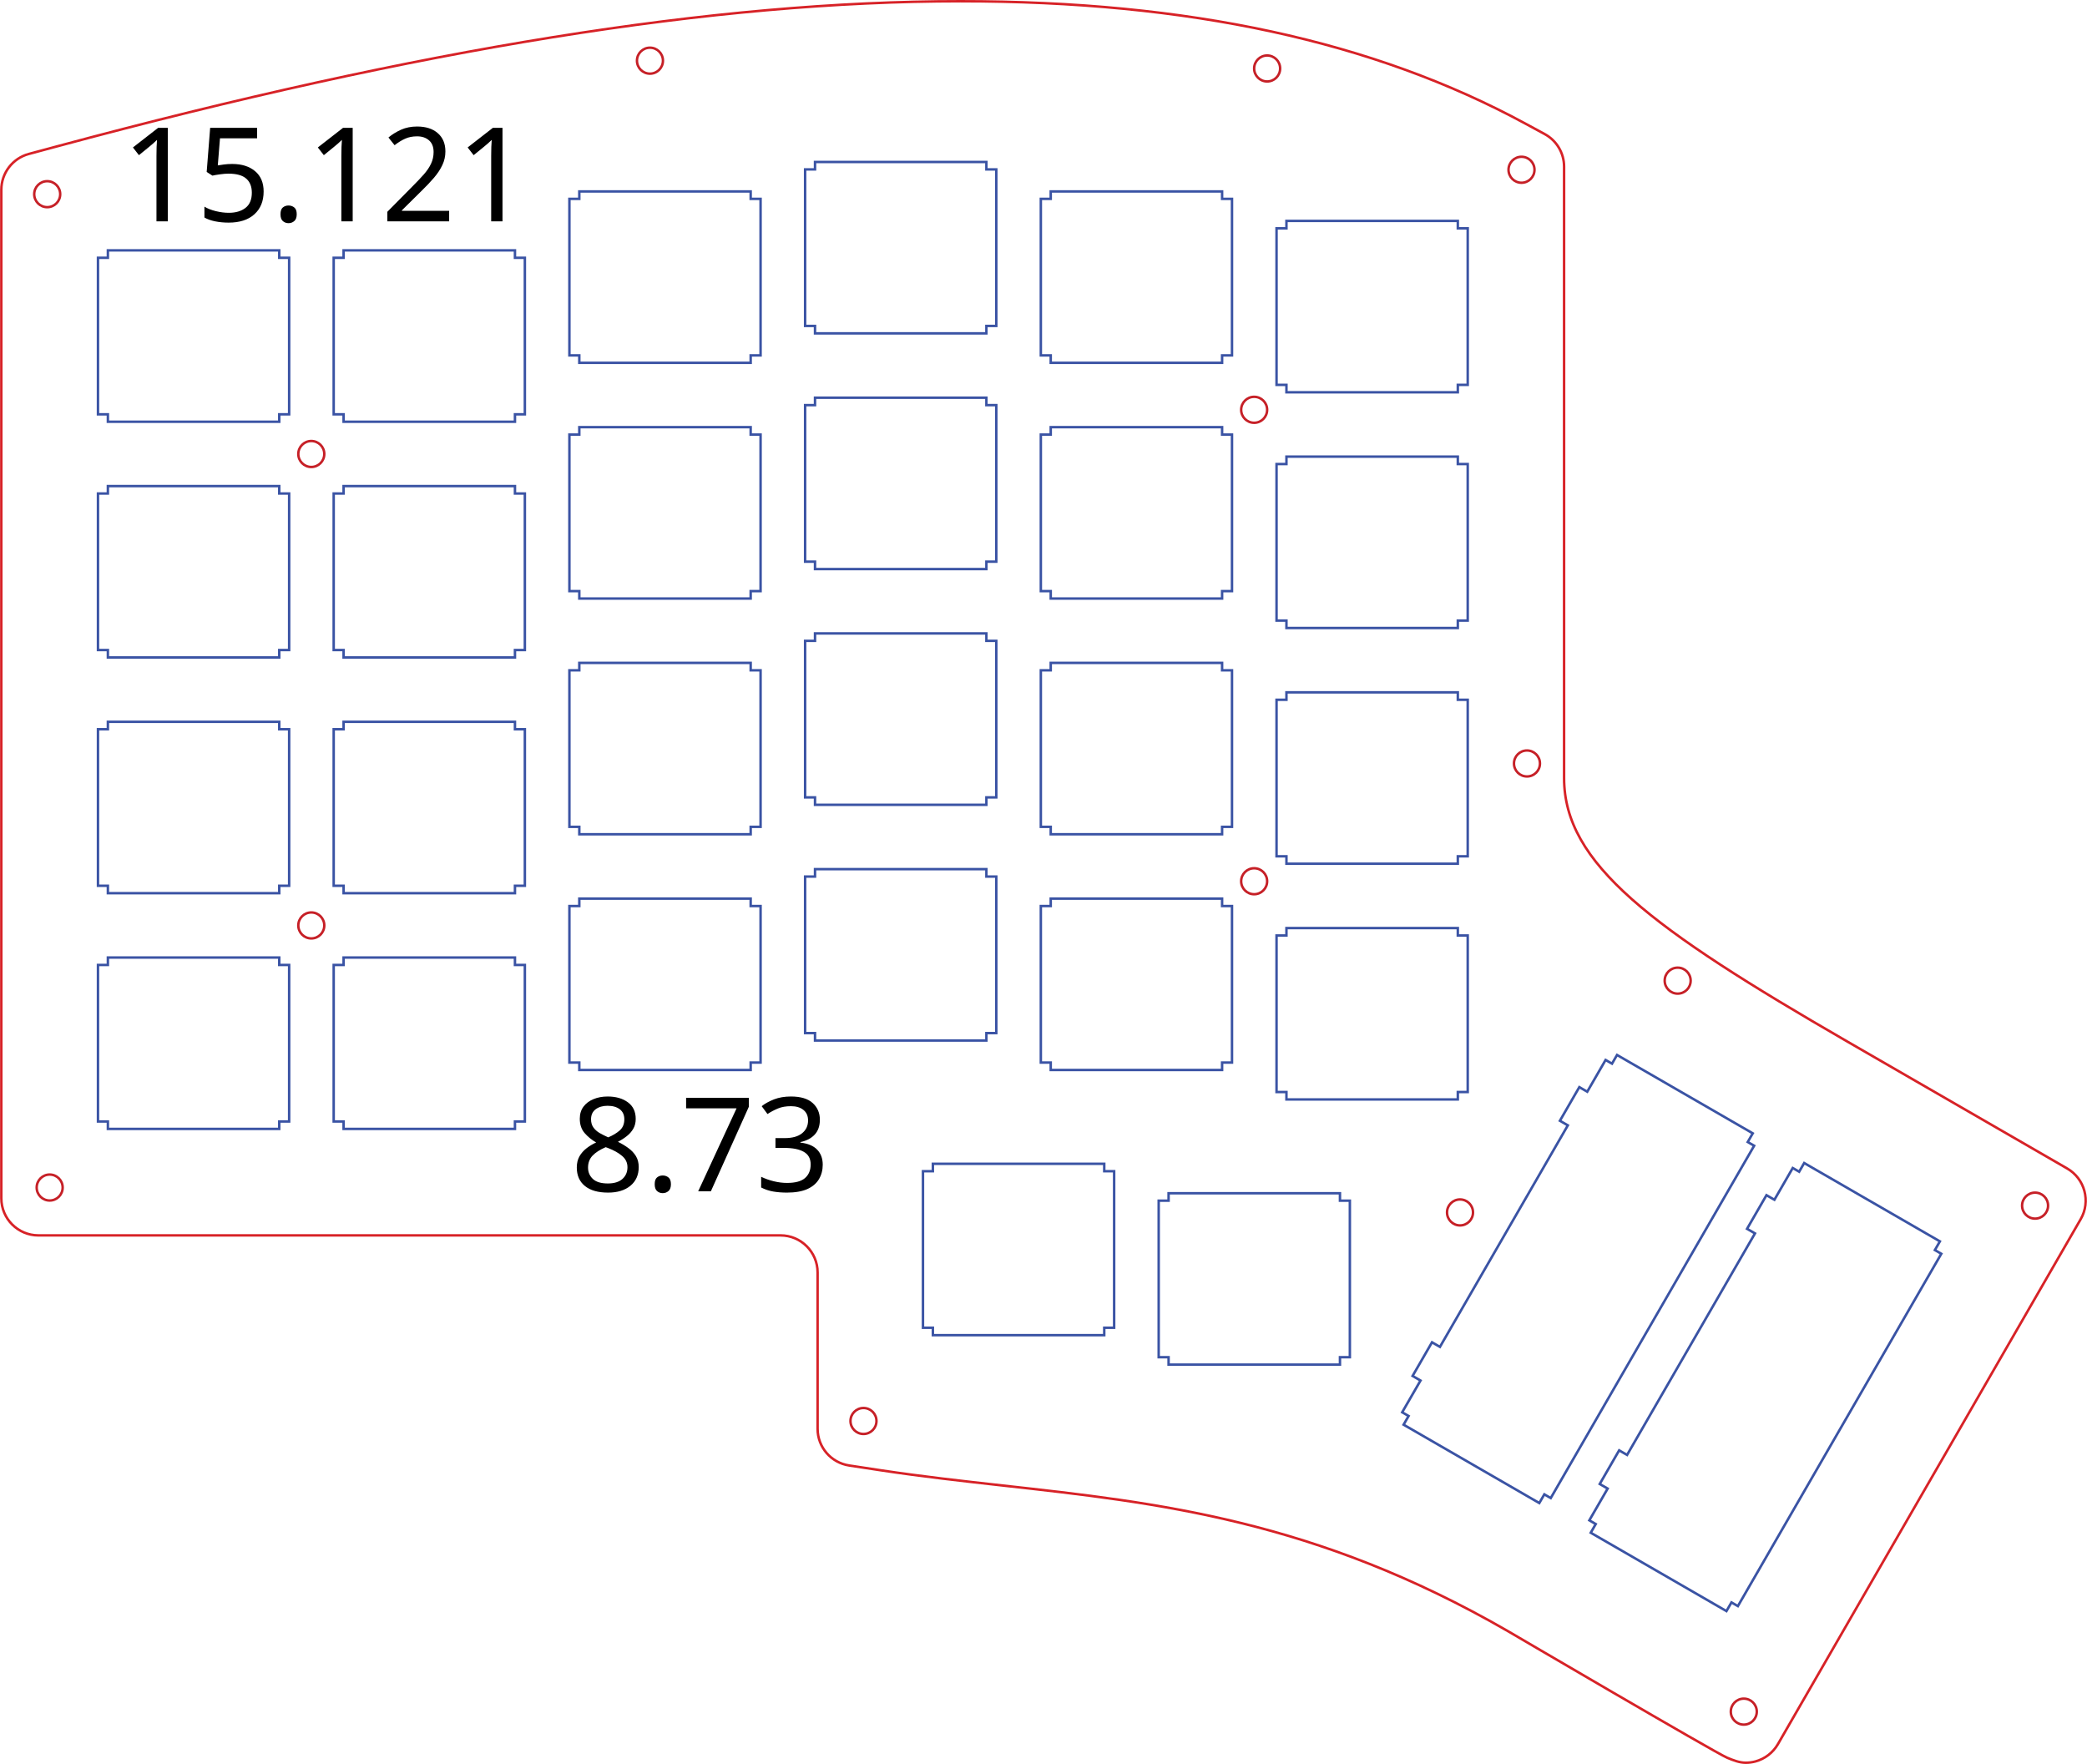
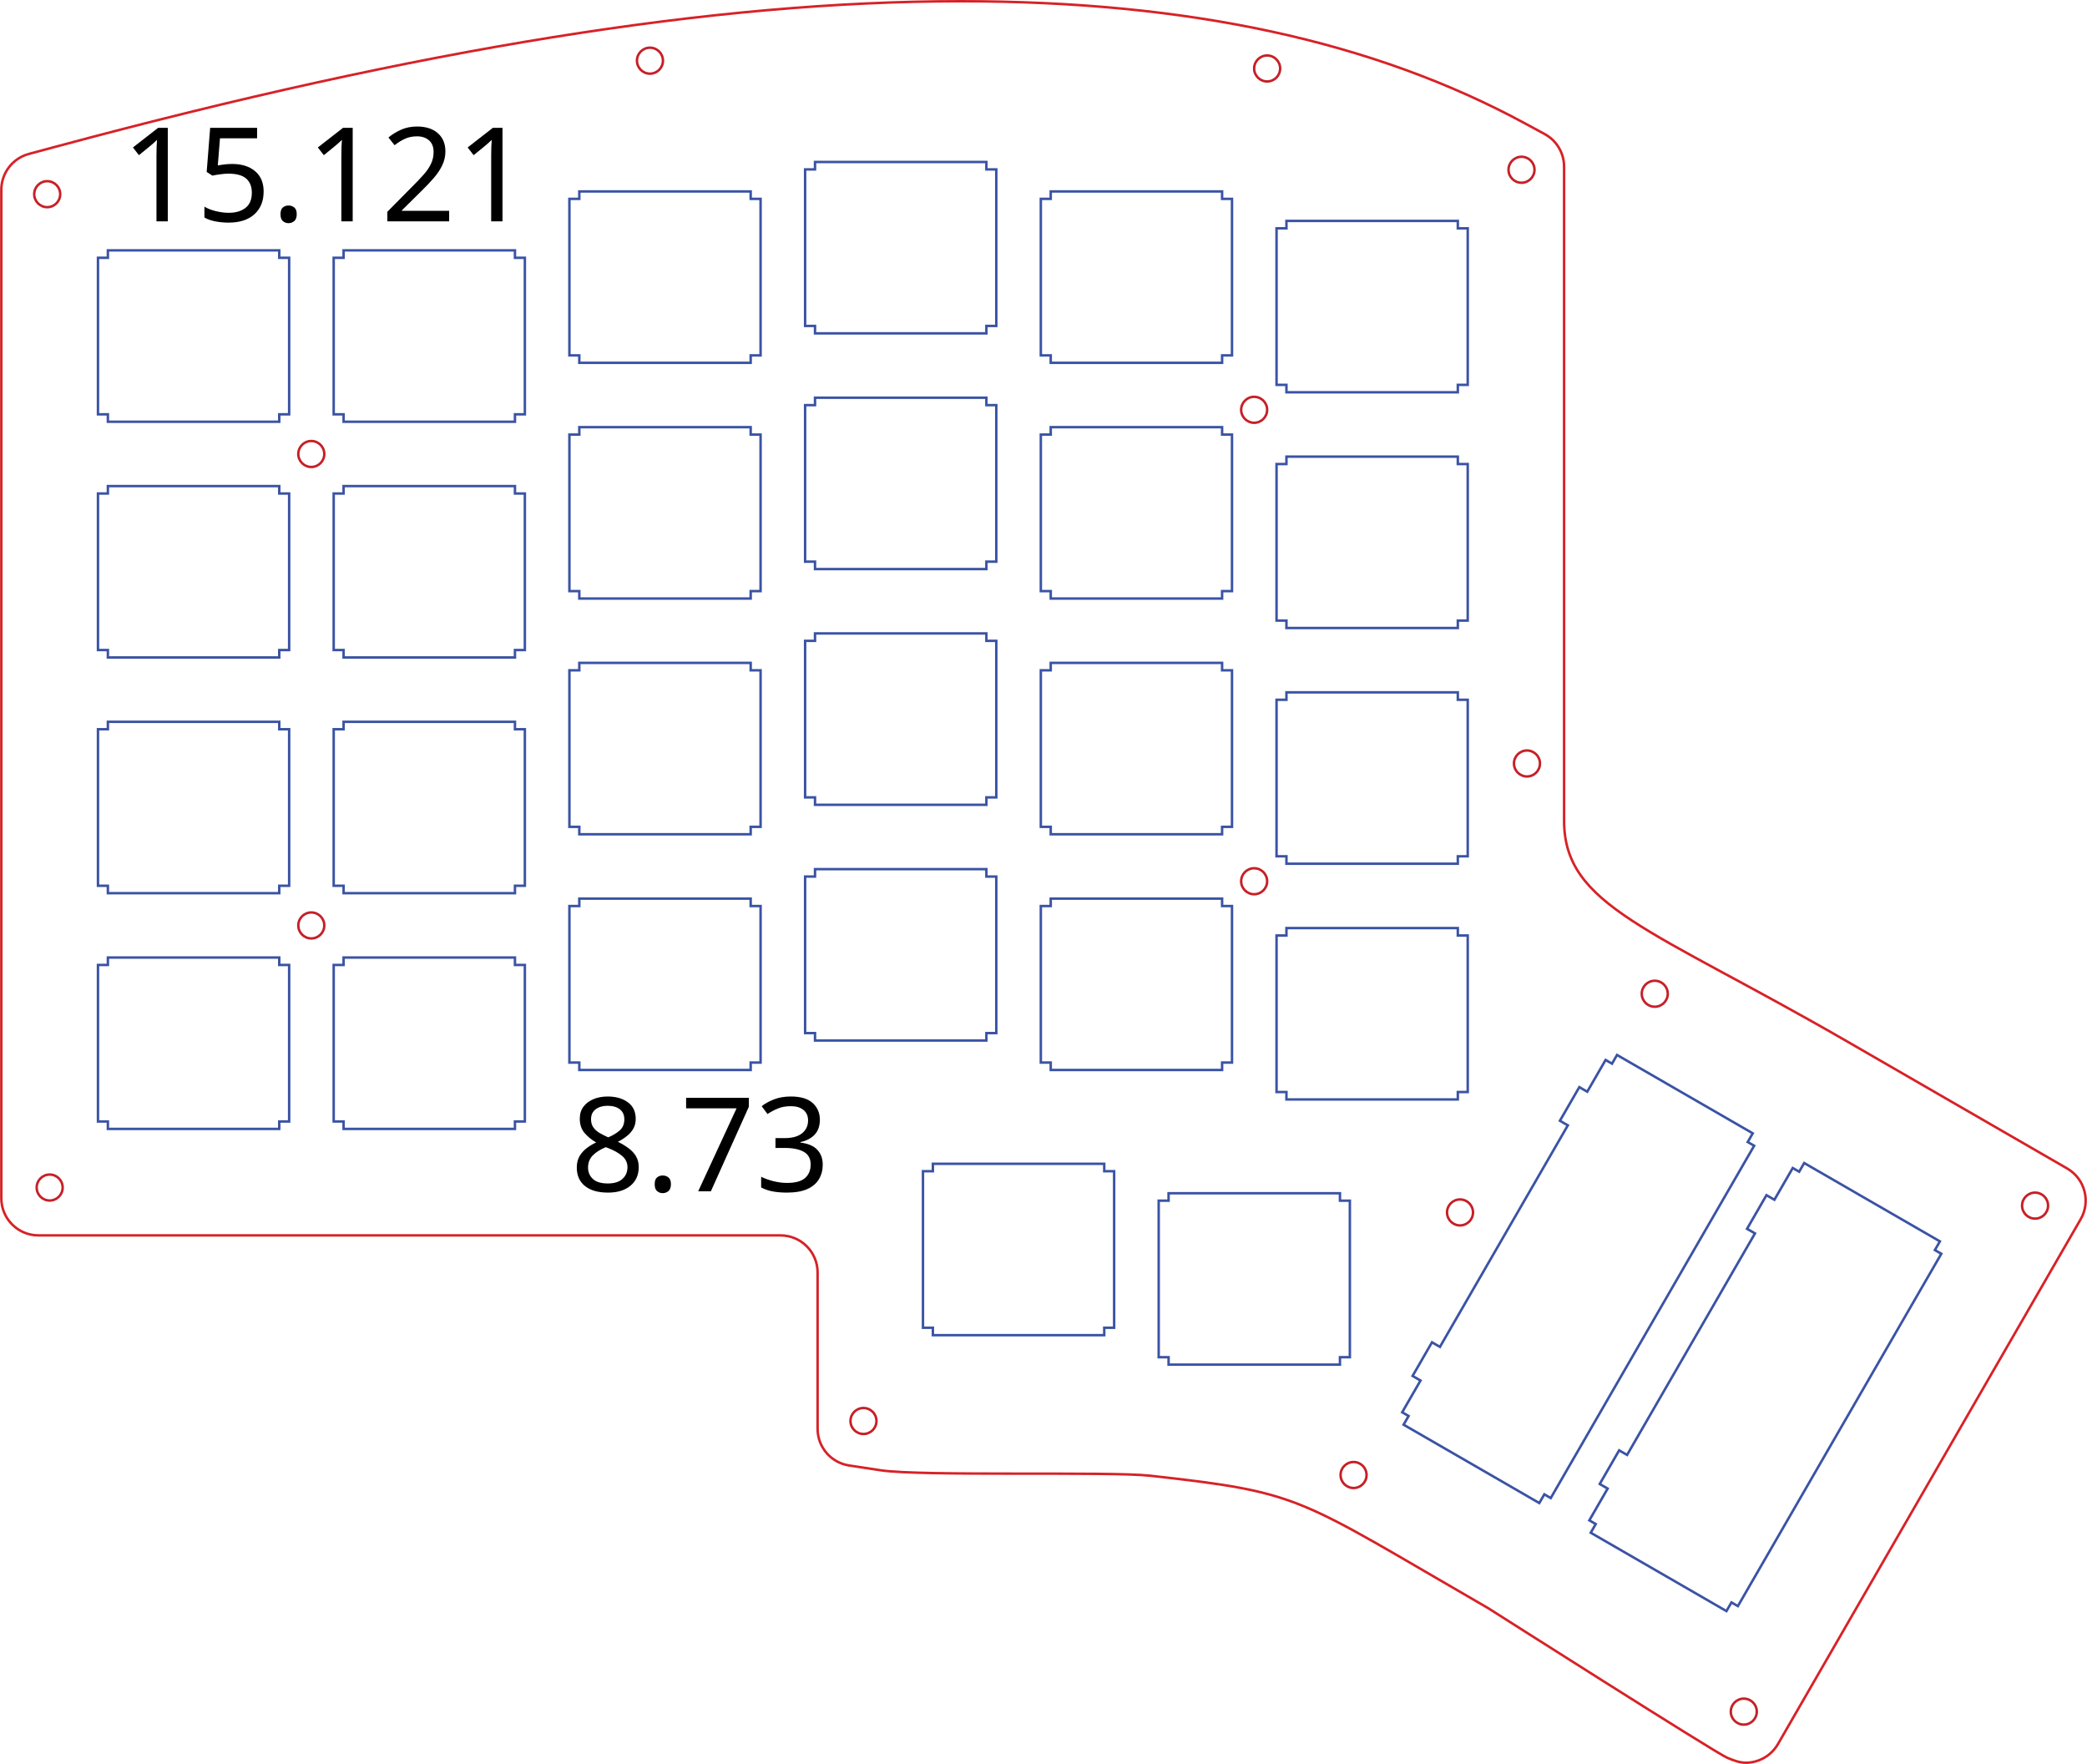
<svg xmlns="http://www.w3.org/2000/svg" version="1.1" id="svg29" xml:space="preserve" width="6.64in" height="5.612in" viewBox="0 0 637.43 538.792">
  <defs id="defs33" />
  <g id="g37" transform="matrix(1.333333,0,0,-1.333333,-10.0056,676.066)">
    <g id="g47" transform="translate(21.8381,235.0038)">
      <path d="m 0,0 c 0,-1.644 -1.333,-2.976 -2.976,-2.976 -1.644,0 -2.977,1.332 -2.977,2.976 0,1.644 1.333,2.976 2.977,2.976 C -1.333,2.976 0,1.644 0,0 Z" style="fill:none;stroke:#c62027;stroke-width:0.567;stroke-linecap:round;stroke-linejoin:round;stroke-miterlimit:4;stroke-dasharray:none;stroke-opacity:1" id="path49" />
    </g>
    <g id="g51" transform="translate(208.2756,181.524)">
      <path d="m 0,0 c 0,-1.644 -1.333,-2.976 -2.976,-2.976 -1.644,0 -2.977,1.332 -2.977,2.976 0,1.644 1.333,2.976 2.977,2.976 C -1.333,2.976 0,1.644 0,0 Z" style="fill:none;stroke:#c62027;stroke-width:0.567;stroke-linecap:round;stroke-linejoin:round;stroke-miterlimit:4;stroke-dasharray:none;stroke-opacity:1" id="path53" />
    </g>
    <g id="g55" transform="translate(409.9496,114.9446)">
      <path d="m 0,0 c 0,-1.644 -1.333,-2.976 -2.976,-2.976 -1.644,0 -2.977,1.332 -2.977,2.976 0,1.644 1.333,2.976 2.977,2.976 C -1.333,2.976 0,1.644 0,0 Z" style="fill:none;stroke:#c62027;stroke-width:0.567;stroke-linecap:round;stroke-linejoin:round;stroke-miterlimit:4;stroke-dasharray:none;stroke-opacity:1" id="path57" />
    </g>
    <g id="g59" transform="translate(476.68,230.8618)">
      <path d="m 0,0 c 0,-1.644 -1.333,-2.976 -2.976,-2.976 -1.644,0 -2.977,1.332 -2.977,2.976 0,1.644 1.333,2.976 2.977,2.976 C -1.333,2.976 0,1.644 0,0 Z" style="fill:none;stroke:#c62027;stroke-width:0.567;stroke-linecap:round;stroke-linejoin:round;stroke-miterlimit:4;stroke-dasharray:none;stroke-opacity:1" id="path61" />
    </g>
    <g id="g63" transform="translate(359.0256,468.1601)">
      <path d="m 0,0 c 0,-1.644 -1.333,-2.976 -2.976,-2.976 -1.644,0 -2.977,1.332 -2.977,2.976 0,1.644 1.333,2.976 2.977,2.976 C -1.333,2.976 0,1.644 0,0 Z" style="fill:none;stroke:#c62027;stroke-width:0.567;stroke-linecap:round;stroke-linejoin:round;stroke-miterlimit:4;stroke-dasharray:none;stroke-opacity:1" id="path65" />
    </g>
    <g id="g67" transform="translate(300.752,491.3638)">
      <path d="m 0,0 c 0,-1.644 -1.333,-2.976 -2.976,-2.976 -1.644,0 -2.977,1.332 -2.977,2.976 0,1.644 1.333,2.976 2.977,2.976 C -1.333,2.976 0,1.644 0,0 Z" style="fill:none;stroke:#c62027;stroke-width:0.567;stroke-linecap:round;stroke-linejoin:round;stroke-miterlimit:4;stroke-dasharray:none;stroke-opacity:1" id="path69" />
    </g>
    <g id="g71" transform="translate(159.3589,493.1497)">
      <path d="m 0,0 c 0,-1.644 -1.333,-2.976 -2.976,-2.976 -1.644,0 -2.977,1.332 -2.977,2.976 0,1.644 1.333,2.976 2.977,2.976 C -1.333,2.976 0,1.644 0,0 Z" style="fill:none;stroke:#c62027;stroke-width:0.567;stroke-linecap:round;stroke-linejoin:round;stroke-miterlimit:4;stroke-dasharray:none;stroke-opacity:1" id="path73" />
    </g>
    <g id="g75" transform="translate(21.2756,462.5663)">
      <path d="m 0,0 c 0,-1.644 -1.333,-2.976 -2.976,-2.976 -1.644,0 -2.977,1.332 -2.977,2.976 0,1.644 1.333,2.976 2.977,2.976 C -1.333,2.976 0,1.644 0,0 Z" style="fill:none;stroke:#c62027;stroke-width:0.567;stroke-linecap:round;stroke-linejoin:round;stroke-miterlimit:4;stroke-dasharray:none;stroke-opacity:1" id="path77" />
    </g>
    <g id="g79" transform="translate(81.7756,403.0463)">
      <path d="m 0,0 c 0,-1.644 -1.333,-2.976 -2.976,-2.976 -1.644,0 -2.977,1.332 -2.977,2.976 0,1.644 1.333,2.976 2.977,2.976 C -1.333,2.976 0,1.644 0,0 Z" style="fill:none;stroke:#c62027;stroke-width:0.567;stroke-linecap:round;stroke-linejoin:round;stroke-miterlimit:4;stroke-dasharray:none;stroke-opacity:1" id="path81" />
    </g>
    <g id="g83" transform="translate(81.7756,295.0463)">
      <path d="m 0,0 c 0,-1.644 -1.333,-2.976 -2.976,-2.976 -1.644,0 -2.977,1.332 -2.977,2.976 0,1.644 1.333,2.976 2.977,2.976 C -1.333,2.976 0,1.644 0,0 Z" style="fill:none;stroke:#c62027;stroke-width:0.567;stroke-linecap:round;stroke-linejoin:round;stroke-miterlimit:4;stroke-dasharray:none;stroke-opacity:1" id="path85" />
    </g>
    <g id="g87" transform="translate(297.7756,305.1709)">
      <path d="m 0,0 c 0,-1.644 -1.333,-2.976 -2.976,-2.976 -1.644,0 -2.977,1.332 -2.977,2.976 0,1.644 1.333,2.976 2.977,2.976 C -1.333,2.976 0,1.644 0,0 Z" style="fill:none;stroke:#c62027;stroke-width:0.567;stroke-linecap:round;stroke-linejoin:round;stroke-miterlimit:4;stroke-dasharray:none;stroke-opacity:1" id="path89" />
    </g>
    <g id="g91" transform="translate(297.7756,413.171)">
      <path d="m 0,0 c 0,-1.644 -1.333,-2.976 -2.976,-2.976 -1.644,0 -2.977,1.332 -2.977,2.976 0,1.644 1.333,2.976 2.977,2.976 C -1.333,2.976 0,1.644 0,0 Z" style="fill:none;stroke:#c62027;stroke-width:0.567;stroke-linecap:round;stroke-linejoin:round;stroke-miterlimit:4;stroke-dasharray:none;stroke-opacity:1" id="path93" />
    </g>
    <g id="g95" transform="translate(394.8015,282.4004)">
-       <path d="m 0,0 c 0,-1.644 -1.333,-2.976 -2.976,-2.976 -1.644,0 -2.977,1.332 -2.977,2.976 0,1.644 1.333,2.976 2.977,2.976 C -1.333,2.976 0,1.644 0,0 Z" style="fill:none;stroke:#c62027;stroke-width:0.567;stroke-linecap:round;stroke-linejoin:round;stroke-miterlimit:4;stroke-dasharray:none;stroke-opacity:1" id="path97" />
+       <path d="m -5.25,-3 c 0,-1.644 -1.333,-2.976 -2.976,-2.976 -1.644,0 -2.977,1.332 -2.977,2.976 0,1.644 1.333,2.976 2.977,2.976 1.643,0 2.976,-1.332 2.976,-2.976 z" style="fill:none;stroke:#c62027;stroke-width:0.567;stroke-linecap:round;stroke-linejoin:round;stroke-miterlimit:4;stroke-dasharray:none;stroke-opacity:1" id="path97" />
    </g>
    <g id="g99" transform="translate(360.2756,332.1497)">
      <path d="m 0,0 c 0,-1.644 -1.333,-2.976 -2.976,-2.976 -1.644,0 -2.977,1.332 -2.977,2.976 0,1.644 1.333,2.976 2.977,2.976 C -1.333,2.976 0,1.644 0,0 Z" style="fill:none;stroke:#c62027;stroke-width:0.567;stroke-linecap:round;stroke-linejoin:round;stroke-miterlimit:4;stroke-dasharray:none;stroke-opacity:1" id="path101" />
    </g>
    <g id="g103" transform="translate(344.9384,229.3022)">
      <path d="m 0,0 c 0,-1.644 -1.333,-2.976 -2.976,-2.976 -1.644,0 -2.977,1.332 -2.977,2.976 0,1.644 1.333,2.976 2.977,2.976 C -1.333,2.976 0,1.644 0,0 Z" style="fill:none;stroke:#c62027;stroke-width:0.567;stroke-linecap:round;stroke-linejoin:round;stroke-miterlimit:4;stroke-dasharray:none;stroke-opacity:1" id="path105" />
    </g>
    <g id="g107" transform="translate(275.1964,233.6949)">
      <path d="M 0,0 V -1.701 H -2.268 V -37.559 H 0 v -1.701 h 39.26 v 1.701 h 2.268 V -1.701 H 39.26 V 0 Z" style="fill:none;stroke:#3a53a4;stroke-width:0.567;stroke-linecap:butt;stroke-linejoin:miter;stroke-miterlimit:4;stroke-dasharray:none;stroke-opacity:1" id="path109" />
    </g>
    <g id="g111" transform="translate(221.1964,240.4442)">
      <path d="M 0,0 V -1.701 H -2.268 V -37.559 H 0 v -1.701 h 39.26 v 1.701 h 2.268 V -1.701 H 39.26 V 0 Z" style="fill:none;stroke:#3a53a4;stroke-width:0.567;stroke-linecap:butt;stroke-linejoin:miter;stroke-miterlimit:4;stroke-dasharray:none;stroke-opacity:1" id="path113" />
    </g>
    <g id="g115" transform="translate(32.1965,287.6949)">
      <path d="M 0,0 V -1.701 H -2.268 V -37.559 H 0 v -1.701 h 39.26 v 1.701 h 2.268 V -1.701 H 39.26 V 0 Z" style="fill:none;stroke:#3a53a4;stroke-width:0.567;stroke-linecap:butt;stroke-linejoin:miter;stroke-miterlimit:4;stroke-dasharray:none;stroke-opacity:1" id="path117" />
    </g>
    <g id="g119" transform="translate(86.1965,287.6949)">
      <path d="M 0,0 V -1.701 H -2.268 V -37.559 H 0 v -1.701 h 39.26 v 1.701 h 2.268 V -1.701 H 39.26 V 0 Z" style="fill:none;stroke:#3a53a4;stroke-width:0.567;stroke-linecap:butt;stroke-linejoin:miter;stroke-miterlimit:4;stroke-dasharray:none;stroke-opacity:1" id="path121" />
    </g>
    <g id="g123" transform="translate(302.1964,294.4442)">
      <path d="M 0,0 V -1.701 H -2.268 V -37.559 H 0 v -1.701 h 39.26 v 1.701 h 2.268 V -1.701 H 39.26 V 0 Z" style="fill:none;stroke:#3a53a4;stroke-width:0.567;stroke-linecap:butt;stroke-linejoin:miter;stroke-miterlimit:4;stroke-dasharray:none;stroke-opacity:1" id="path125" />
    </g>
    <g id="g127" transform="translate(140.1965,301.1935)">
      <path d="M 0,0 V -1.701 H -2.268 V -37.559 H 0 v -1.701 h 39.26 v 1.701 h 2.268 V -1.701 H 39.26 V 0 Z" style="fill:none;stroke:#3a53a4;stroke-width:0.567;stroke-linecap:butt;stroke-linejoin:miter;stroke-miterlimit:4;stroke-dasharray:none;stroke-opacity:1" id="path129" />
    </g>
    <g id="g131" transform="translate(248.1964,301.1935)">
      <path d="M 0,0 V -1.701 H -2.268 V -37.559 H 0 v -1.701 h 39.26 v 1.701 h 2.268 V -1.701 H 39.26 V 0 Z" style="fill:none;stroke:#3a53a4;stroke-width:0.567;stroke-linecap:butt;stroke-linejoin:miter;stroke-miterlimit:4;stroke-dasharray:none;stroke-opacity:1" id="path133" />
    </g>
    <g id="g135" transform="translate(194.1964,307.9428)">
      <path d="M 0,0 V -1.701 H -2.268 V -37.559 H 0 v -1.701 h 39.26 v 1.701 h 2.268 V -1.701 H 39.26 V 0 Z" style="fill:none;stroke:#3a53a4;stroke-width:0.567;stroke-linecap:butt;stroke-linejoin:miter;stroke-miterlimit:4;stroke-dasharray:none;stroke-opacity:1" id="path137" />
    </g>
    <g id="g139" transform="translate(32.1965,341.6949)">
      <path d="M 0,0 V -1.701 H -2.268 V -37.559 H 0 v -1.701 h 39.26 v 1.701 h 2.268 V -1.701 H 39.26 V 0 Z" style="fill:none;stroke:#3a53a4;stroke-width:0.567;stroke-linecap:butt;stroke-linejoin:miter;stroke-miterlimit:4;stroke-dasharray:none;stroke-opacity:1" id="path141" />
    </g>
    <g id="g143" transform="translate(86.1965,341.6949)">
      <path d="M 0,0 V -1.701 H -2.268 V -37.559 H 0 v -1.701 h 39.26 v 1.701 h 2.268 V -1.701 H 39.26 V 0 Z" style="fill:none;stroke:#3a53a4;stroke-width:0.567;stroke-linecap:butt;stroke-linejoin:miter;stroke-miterlimit:4;stroke-dasharray:none;stroke-opacity:1" id="path145" />
    </g>
    <g id="g147" transform="translate(302.1964,348.4442)">
      <path d="M 0,0 V -1.701 H -2.268 V -37.559 H 0 v -1.701 h 39.26 v 1.701 h 2.268 V -1.701 H 39.26 V 0 Z" style="fill:none;stroke:#3a53a4;stroke-width:0.567;stroke-linecap:butt;stroke-linejoin:miter;stroke-miterlimit:4;stroke-dasharray:none;stroke-opacity:1" id="path149" />
    </g>
    <g id="g151" transform="translate(140.1965,355.1935)">
      <path d="M 0,0 V -1.701 H -2.268 V -37.559 H 0 v -1.701 h 39.26 v 1.701 h 2.268 V -1.701 H 39.26 V 0 Z" style="fill:none;stroke:#3a53a4;stroke-width:0.567;stroke-linecap:butt;stroke-linejoin:miter;stroke-miterlimit:4;stroke-dasharray:none;stroke-opacity:1" id="path153" />
    </g>
    <g id="g155" transform="translate(248.1964,355.1935)">
      <path d="M 0,0 V -1.701 H -2.268 V -37.559 H 0 v -1.701 h 39.26 v 1.701 h 2.268 V -1.701 H 39.26 V 0 Z" style="fill:none;stroke:#3a53a4;stroke-width:0.567;stroke-linecap:butt;stroke-linejoin:miter;stroke-miterlimit:4;stroke-dasharray:none;stroke-opacity:1" id="path157" />
    </g>
    <g id="g159" transform="translate(194.1964,361.9428)">
      <path d="M 0,0 V -1.701 H -2.268 V -37.559 H 0 v -1.701 h 39.26 v 1.701 h 2.268 V -1.701 H 39.26 V 0 Z" style="fill:none;stroke:#3a53a4;stroke-width:0.567;stroke-linecap:butt;stroke-linejoin:miter;stroke-miterlimit:4;stroke-dasharray:none;stroke-opacity:1" id="path161" />
    </g>
    <g id="g163" transform="translate(32.1965,395.6949)">
      <path d="M 0,0 V -1.701 H -2.268 V -37.559 H 0 v -1.701 h 39.26 v 1.701 h 2.268 V -1.701 H 39.26 V 0 Z" style="fill:none;stroke:#3a53a4;stroke-width:0.567;stroke-linecap:butt;stroke-linejoin:miter;stroke-miterlimit:4;stroke-dasharray:none;stroke-opacity:1" id="path165" />
    </g>
    <g id="g167" transform="translate(86.1965,395.6949)">
      <path d="M 0,0 V -1.701 H -2.268 V -37.559 H 0 v -1.701 h 39.26 v 1.701 h 2.268 V -1.701 H 39.26 V 0 Z" style="fill:none;stroke:#3a53a4;stroke-width:0.567;stroke-linecap:butt;stroke-linejoin:miter;stroke-miterlimit:4;stroke-dasharray:none;stroke-opacity:1" id="path169" />
    </g>
    <g id="g171" transform="translate(302.1964,402.4442)">
      <path d="M 0,0 V -1.701 H -2.268 V -37.559 H 0 v -1.701 h 39.26 v 1.701 h 2.268 V -1.701 H 39.26 V 0 Z" style="fill:none;stroke:#3a53a4;stroke-width:0.567;stroke-linecap:butt;stroke-linejoin:miter;stroke-miterlimit:4;stroke-dasharray:none;stroke-opacity:1" id="path173" />
    </g>
    <g id="g175" transform="translate(140.1965,409.1935)">
      <path d="M 0,0 V -1.701 H -2.268 V -37.559 H 0 v -1.701 h 39.26 v 1.701 h 2.268 V -1.701 H 39.26 V 0 Z" style="fill:none;stroke:#3a53a4;stroke-width:0.567;stroke-linecap:butt;stroke-linejoin:miter;stroke-miterlimit:4;stroke-dasharray:none;stroke-opacity:1" id="path177" />
    </g>
    <g id="g179" transform="translate(248.1964,409.1935)">
      <path d="M 0,0 V -1.701 H -2.268 V -37.559 H 0 v -1.701 h 39.26 v 1.701 h 2.268 V -1.701 H 39.26 V 0 Z" style="fill:none;stroke:#3a53a4;stroke-width:0.567;stroke-linecap:butt;stroke-linejoin:miter;stroke-miterlimit:4;stroke-dasharray:none;stroke-opacity:1" id="path181" />
    </g>
    <g id="g183" transform="translate(194.1964,415.9428)">
      <path d="M 0,0 V -1.701 H -2.268 V -37.559 H 0 v -1.701 h 39.26 v 1.701 h 2.268 V -1.701 H 39.26 V 0 Z" style="fill:none;stroke:#3a53a4;stroke-width:0.567;stroke-linecap:butt;stroke-linejoin:miter;stroke-miterlimit:4;stroke-dasharray:none;stroke-opacity:1" id="path185" />
    </g>
    <g id="g187" transform="translate(32.1965,449.6949)">
      <path d="M 0,0 V -1.701 H -2.268 V -37.559 H 0 v -1.701 h 39.26 v 1.701 h 2.268 V -1.701 H 39.26 V 0 Z" style="fill:none;stroke:#3a53a4;stroke-width:0.567;stroke-linecap:butt;stroke-linejoin:miter;stroke-miterlimit:4;stroke-dasharray:none;stroke-opacity:1" id="path189" />
    </g>
    <g id="g191" transform="translate(86.1965,449.6949)">
      <path d="M 0,0 V -1.701 H -2.268 V -37.559 H 0 v -1.701 h 39.26 v 1.701 h 2.268 V -1.701 H 39.26 V 0 Z" style="fill:none;stroke:#3a53a4;stroke-width:0.567;stroke-linecap:butt;stroke-linejoin:miter;stroke-miterlimit:4;stroke-dasharray:none;stroke-opacity:1" id="path193" />
    </g>
    <g id="g195" transform="translate(302.1964,456.4442)">
      <path d="M 0,0 V -1.701 H -2.268 V -37.559 H 0 v -1.701 h 39.26 v 1.701 h 2.268 V -1.701 H 39.26 V 0 Z" style="fill:none;stroke:#3a53a4;stroke-width:0.567;stroke-linecap:butt;stroke-linejoin:miter;stroke-miterlimit:4;stroke-dasharray:none;stroke-opacity:1" id="path197" />
    </g>
    <g id="g199" transform="translate(140.1965,463.1935)">
      <path d="M 0,0 V -1.701 H -2.268 V -37.559 H 0 v -1.701 h 39.26 v 1.701 h 2.268 V -1.701 H 39.26 V 0 Z" style="fill:none;stroke:#3a53a4;stroke-width:0.567;stroke-linecap:butt;stroke-linejoin:miter;stroke-miterlimit:4;stroke-dasharray:none;stroke-opacity:1" id="path201" />
    </g>
    <g id="g203" transform="translate(248.1964,463.1935)">
      <path d="M 0,0 V -1.701 H -2.268 V -37.559 H 0 v -1.701 h 39.26 v 1.701 h 2.268 V -1.701 H 39.26 V 0 Z" style="fill:none;stroke:#3a53a4;stroke-width:0.567;stroke-linecap:butt;stroke-linejoin:miter;stroke-miterlimit:4;stroke-dasharray:none;stroke-opacity:1" id="path205" />
    </g>
    <g id="g207" transform="translate(194.1964,469.9428)">
      <path d="M 0,0 V -1.701 H -2.268 V -37.559 H 0 v -1.701 h 39.26 v 1.701 h 2.268 V -1.701 H 39.26 V 0 Z" style="fill:none;stroke:#3a53a4;stroke-width:0.567;stroke-linecap:butt;stroke-linejoin:miter;stroke-miterlimit:4;stroke-dasharray:none;stroke-opacity:1" id="path209" />
    </g>
    <g id="g211" transform="translate(409.347,244.5818)">
      <path d="m 0,0 -1.472,0.85 1.15,1.992 -31.091,17.95 -1.15,-1.992 -1.472,0.85 -4.2,-7.275 -1.818,1.05 -4.45,-7.707 1.818,-1.05 -29.3,-50.749 -1.818,1.05 -4.45,-7.708 1.818,-1.05 -4.2,-7.275 1.472,-0.85 -1.15,-1.991 31.091,-17.95 1.15,1.991 1.472,-0.85 z" style="fill:none;stroke:#3a53a4;stroke-width:0.567;stroke-linecap:butt;stroke-linejoin:miter;stroke-miterlimit:4;stroke-dasharray:none;stroke-opacity:1" id="path213" />
    </g>
    <g id="g215" transform="translate(364.9027,127.788)">
-       <path d="m 42.519,-24.549 c -1.479,0 -2.896,0.578 -4.251,1.139 C 35.649,-22.325 -11.961,5.589 -11.961,5.589 -56.248,31.145 -92.373,35.014 -127.64,38.946 c -9.195,1.026 -18.674,2.083 -28.017,3.499 l -7.231,1.098 c -4.156,0.631 -7.227,4.204 -7.227,8.407 v 35.804 c 0,4.694 -3.805,8.5 -8.5,8.5 h -169.996 c -4.696,0 -8.504,3.807 -8.504,8.504 V 335.78 c 0,3.845 2.581,7.212 6.294,8.212 l 6.294,1.694 c 83.241,22.402 150.993,33.292 207.129,33.292 52.284,0 94.61,-9.163 129.394,-28.013 l 4.452,-2.413 C -0.808,347.066 0.9,344.196 0.9,341.076 V 201.012 c 0,-19.587 19.82,-34.333 65.015,-60.427 l 50.224,-28.997 c 4.066,-2.348 5.46,-7.546 3.114,-11.614 L 49.885,-20.294 c -1.127,-1.954 -2.984,-3.38 -5.163,-3.965 -0.724,-0.194 -1.465,-0.29 -2.203,-0.29 z" style="fill:none;stroke:#d72227;stroke-width:0.567;stroke-linecap:round;stroke-linejoin:round;stroke-miterlimit:4;stroke-dasharray:none;stroke-opacity:1" id="path217" />
+       <path d="m 42.519,-24.549 c -1.479,0 -2.896,0.578 -4.251,1.139 C 35.649,-22.325 -16.461,10.839 -16.461,10.839 -60.748,36.395 -58.623,37.264 -93.89,41.196 -103.085,42.222 -146.314,41.029 -155.657,42.445 l -7.231,1.098 c -4.156,0.631 -7.227,4.204 -7.227,8.407 v 35.804 c 0,4.694 -3.805,8.5 -8.5,8.5 h -169.996 c -4.696,0 -8.504,3.807 -8.504,8.504 V 335.78 c 0,3.845 2.581,7.212 6.294,8.212 l 6.294,1.694 c 83.241,22.402 150.993,33.292 207.129,33.292 52.284,0 94.61,-9.163 129.394,-28.013 l 4.452,-2.413 C -0.808,347.066 0.9,344.196 0.9,341.076 V 191.262 c 0,-19.587 19.82,-24.583 65.015,-50.677 l 50.224,-28.997 c 4.066,-2.348 5.46,-7.546 3.114,-11.614 L 49.885,-20.294 c -1.127,-1.954 -2.984,-3.38 -5.163,-3.965 -0.724,-0.194 -1.465,-0.29 -2.203,-0.29 z" style="fill:none;stroke:#d72227;stroke-width:0.567;stroke-linecap:round;stroke-linejoin:round;stroke-miterlimit:4;stroke-dasharray:none;stroke-opacity:1" id="path217" />
    </g>
    <g transform="translate(452.2204,219.8294)" id="g4108">
      <path id="path4106" style="fill:none;stroke:#3a53a4;stroke-width:0.567;stroke-linecap:butt;stroke-linejoin:miter;stroke-miterlimit:4;stroke-dasharray:none;stroke-opacity:1" d="m 0,0 -1.472,0.85 1.15,1.992 -31.091,17.95 -1.15,-1.992 -1.472,0.85 -4.2,-7.275 -1.818,1.05 -4.45,-7.707 1.818,-1.05 -29.3,-50.749 -1.818,1.05 -4.45,-7.708 1.818,-1.05 -4.2,-7.275 1.472,-0.85 -1.15,-1.991 31.091,-17.95 1.15,1.991 1.472,-0.85 z" />
    </g>
    <text xml:space="preserve" style="font-style:normal;font-weight:normal;font-size:30px;line-height:1.25;font-family:sans-serif;letter-spacing:0px;word-spacing:0px;fill:#000000;fill-opacity:1;stroke:none;stroke-width:0.75" x="138.151" y="-234.141" id="text4375" transform="scale(1,-1)">
      <tspan id="tspan4373" x="138.151" y="-234.141" style="stroke-width:0.75">8.73</tspan>
    </text>
    <text xml:space="preserve" style="font-style:normal;font-weight:normal;font-size:30px;line-height:1.25;font-family:sans-serif;letter-spacing:0px;word-spacing:0px;fill:#000000;fill-opacity:1;stroke:none;stroke-width:0.75" x="35.267" y="-456.349" id="text4379" transform="scale(1,-1)">
      <tspan id="tspan4377" x="35.267" y="-456.349" style="stroke-width:0.75">15.121</tspan>
    </text>
+     <g transform="translate(325.8015,172.1504)" id="g101">
+       <path id="path99" style="fill:none;stroke:#c62027;stroke-width:0.567;stroke-linecap:round;stroke-linejoin:round;stroke-miterlimit:4;stroke-dasharray:none;stroke-opacity:1" d="m -5.25,-3 c 0,-1.644 -1.333,-2.976 -2.976,-2.976 -1.644,0 -2.977,1.332 -2.977,2.976 0,1.644 1.333,2.976 2.977,2.976 1.643,0 2.976,-1.332 2.976,-2.976 z" />
+     </g>
  </g>
</svg>
